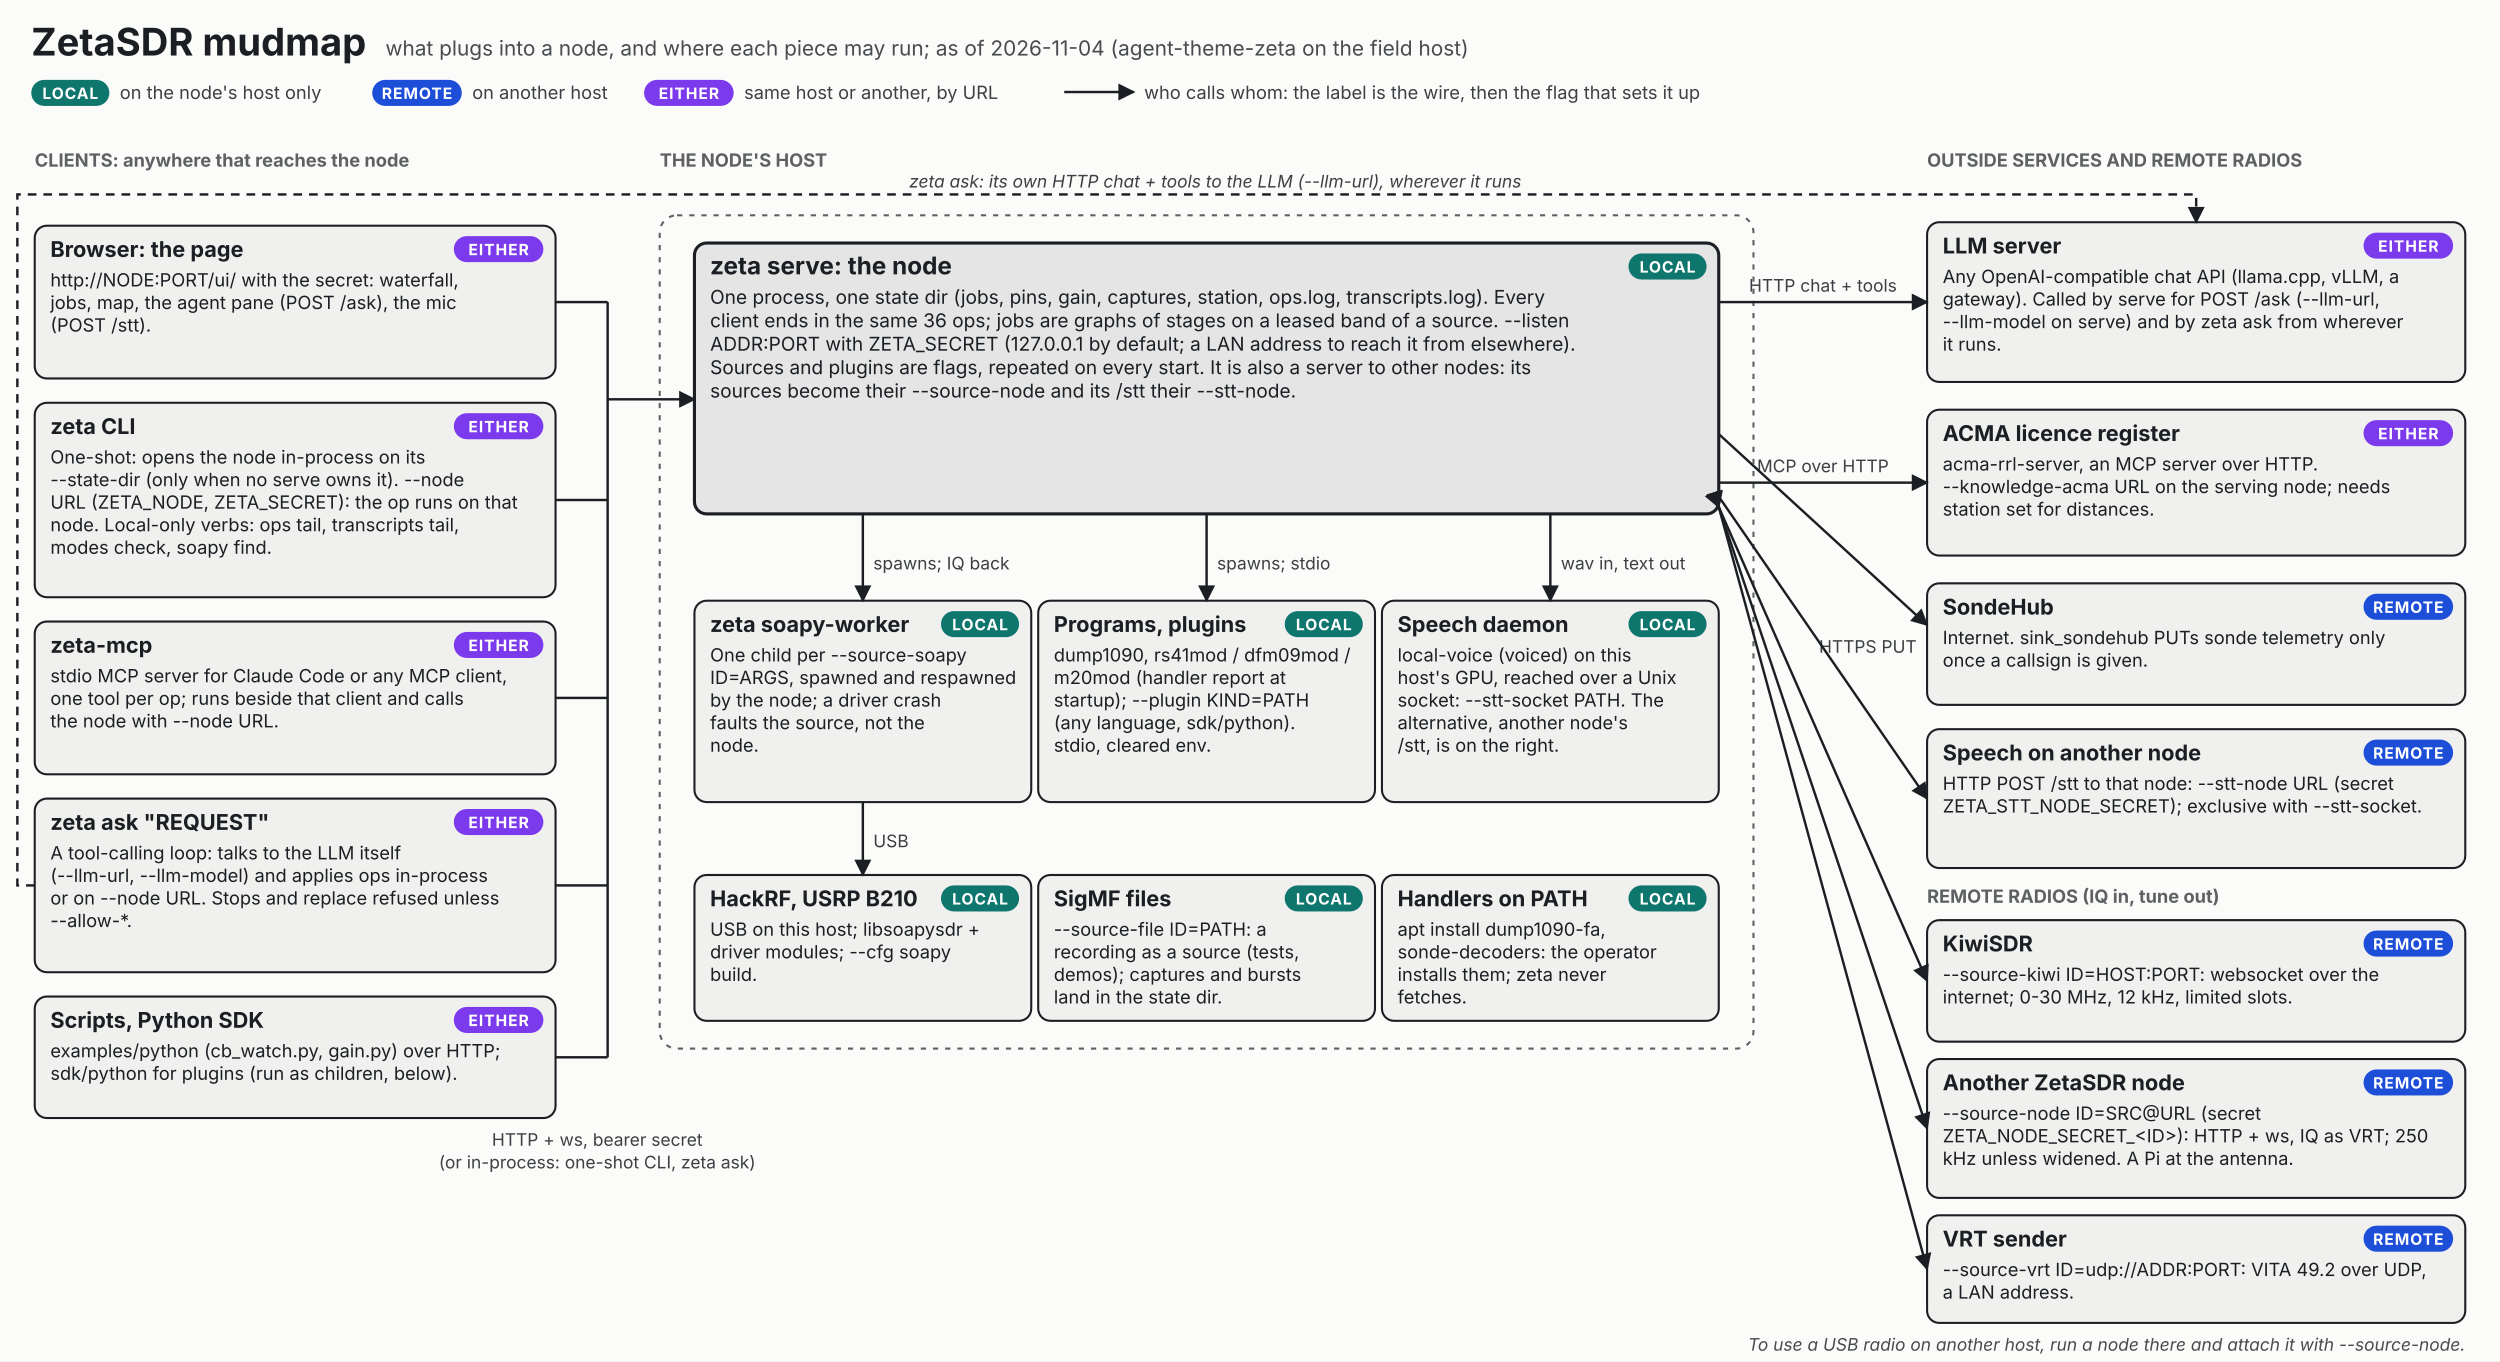
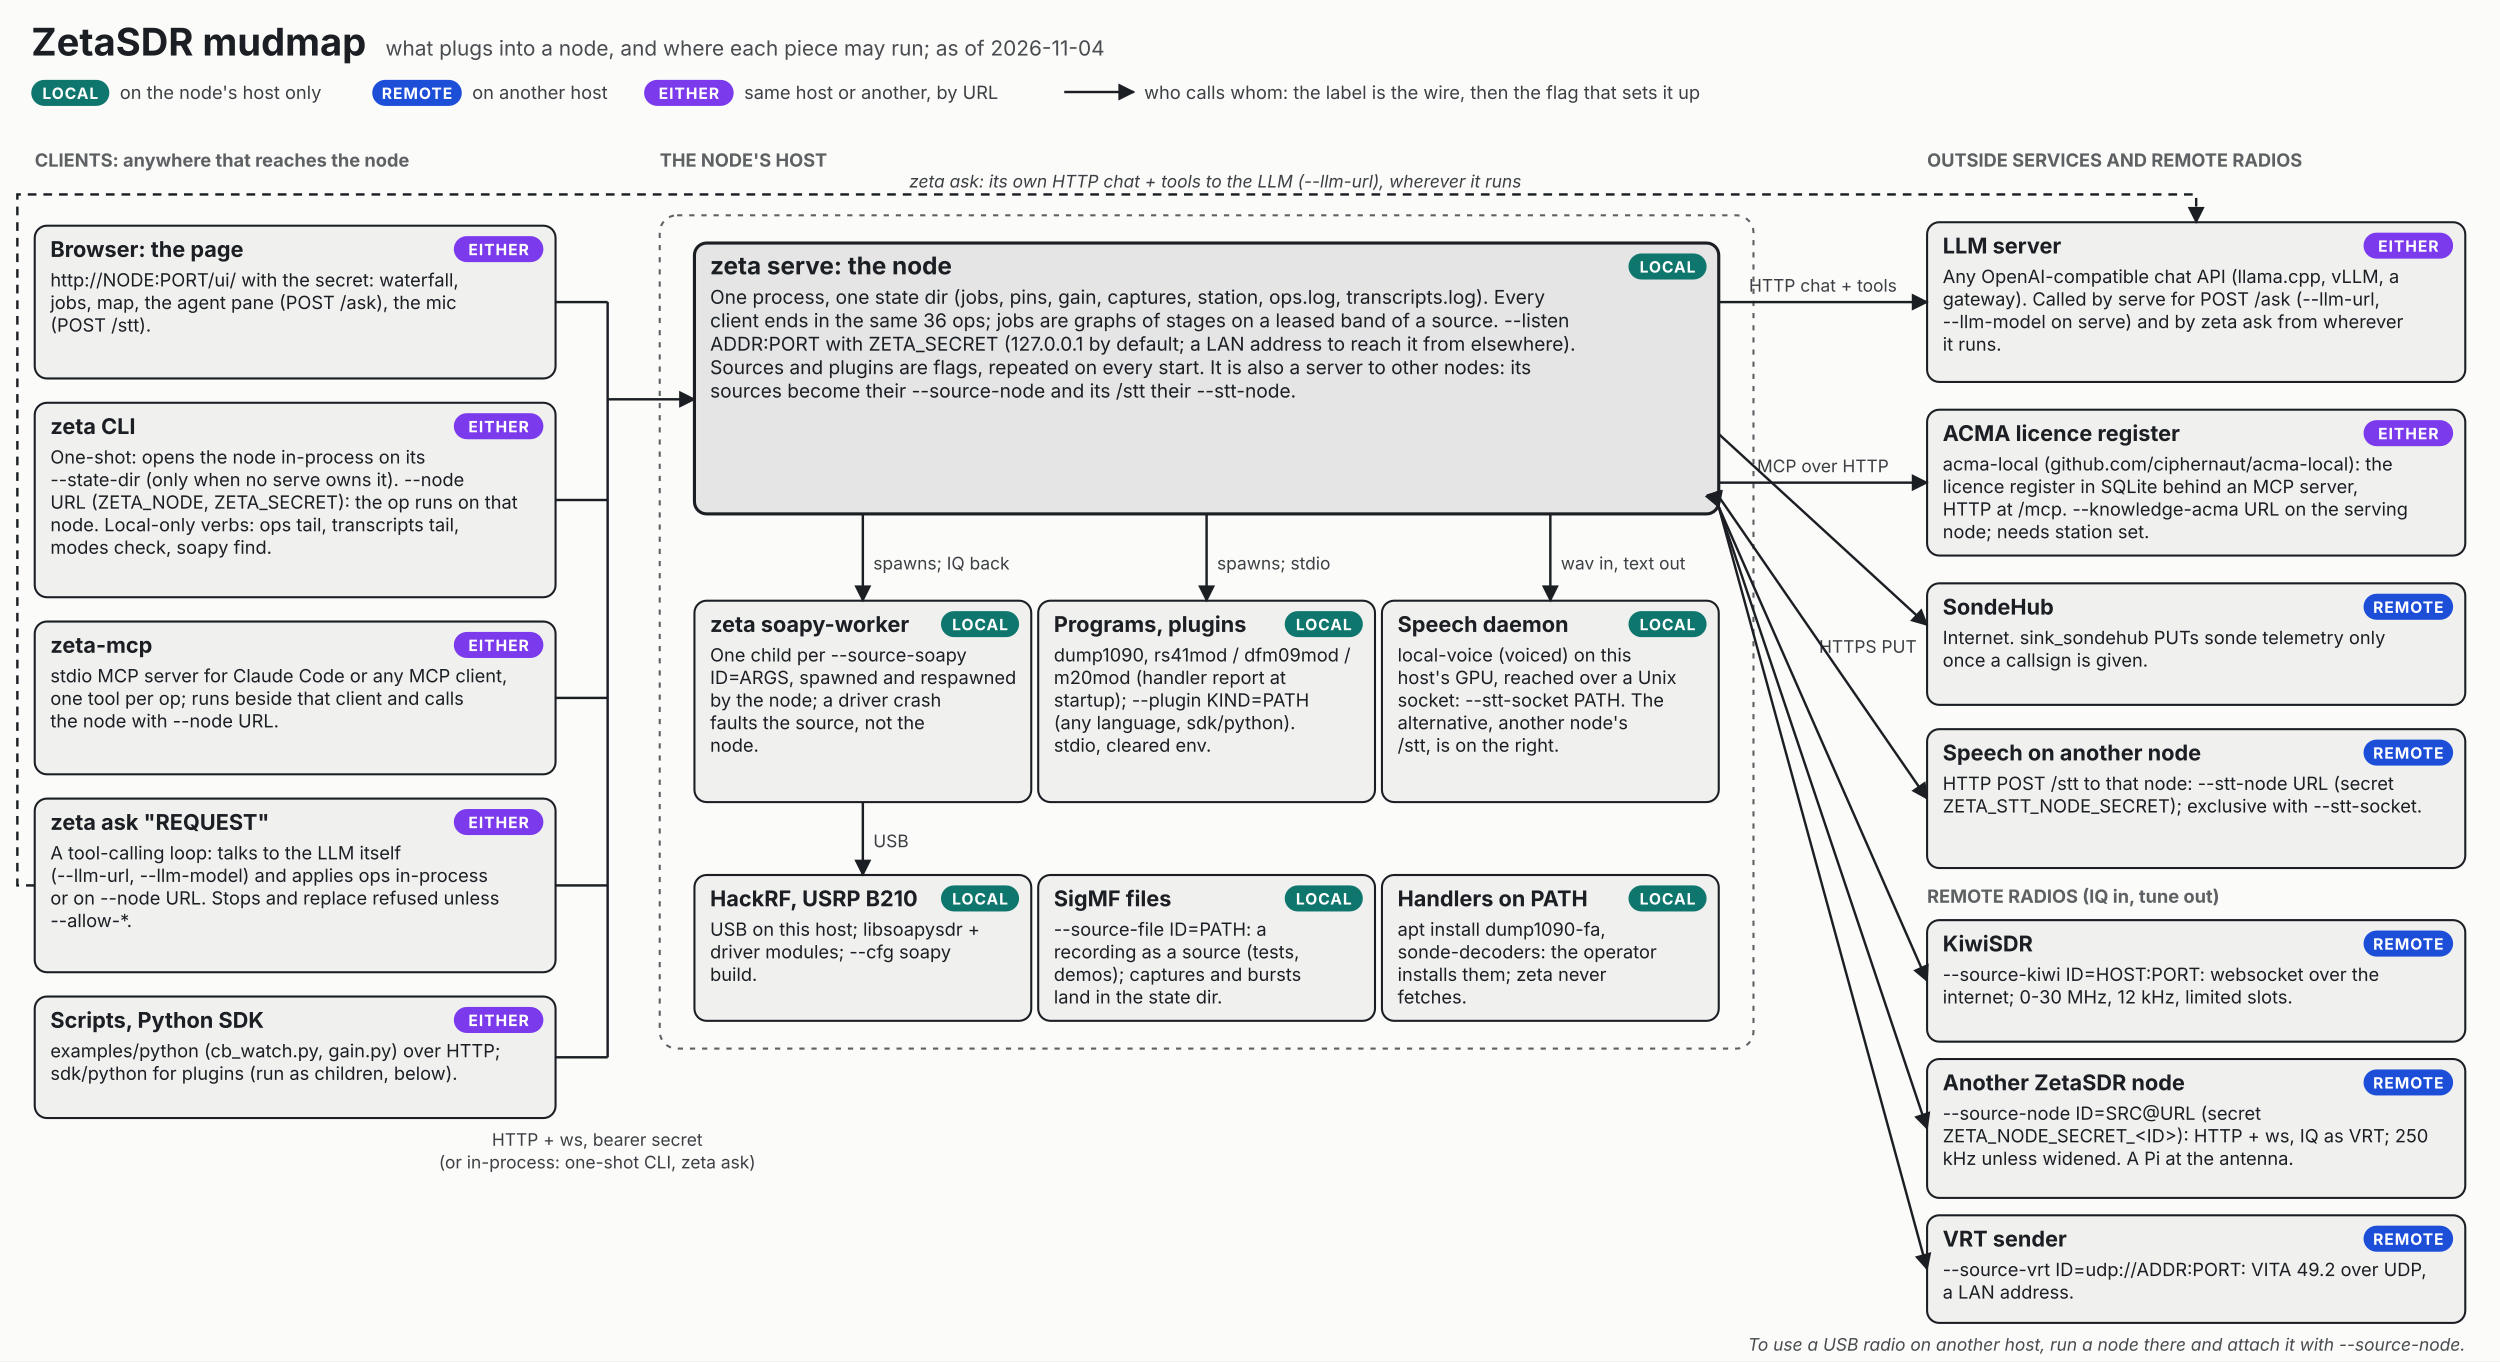
<svg xmlns="http://www.w3.org/2000/svg" viewBox="0 0 1440 784" width="1440" height="784" role="img" aria-label="ZetaSDR mudmap: clients on the left reach one node over HTTP; on the node's host sit the Soapy worker and USB radios, decoder programs, plugins and the speech daemon; to the right the LLM, the ACMA register, SondeHub and the remote radios." font-family="Inter, 'Segoe UI', Helvetica, Arial, sans-serif" fill="currentColor" style="color:#1b1f24">
  <defs>
    <marker id="arrow" viewBox="0 0 10 10" refX="9" refY="5" markerWidth="7" markerHeight="7" orient="auto-start-reverse">
      <path d="M 0 0 L 10 5 L 0 10 z" fill="currentColor" />
    </marker>
    <marker id="arrow-start" viewBox="0 0 10 10" refX="1" refY="5" markerWidth="7" markerHeight="7" orient="auto-start-reverse">
      <path d="M 10 0 L 0 5 L 10 10 z" fill="currentColor" />
    </marker>
  </defs>
  <rect x="0" y="0" width="1440" height="784" fill="#fbfbf9" />
  <text x="18" y="32" font-size="22" text-anchor="start" opacity="1" font-weight="700">ZetaSDR mudmap</text>
-   <text x="222" y="32" font-size="12" text-anchor="start" opacity="0.8">what plugs into a node, and where each piece may run; as of 2026-11-04 (agent-theme-zeta on the field host)</text>
+   <text x="222" y="32" font-size="12" text-anchor="start" opacity="0.8">what plugs into a node, and where each piece may run; as of 2026-11-04</text>
  <rect x="18.0" y="46" width="45.0" height="15" rx="7.5" fill="#0f766e" />
  <text x="40.5" y="57" font-size="9" font-weight="700" letter-spacing="0.06em" text-anchor="middle" fill="#ffffff">LOCAL</text>
  <text x="69.0" y="57" font-size="10.5" text-anchor="start" opacity="0.85">on the node's host only</text>
  <rect x="214.4" y="46" width="51.6" height="15" rx="7.5" fill="#1d4ed8" />
  <text x="240.2" y="57" font-size="9" font-weight="700" letter-spacing="0.06em" text-anchor="middle" fill="#ffffff">REMOTE</text>
  <text x="272.0" y="57" font-size="10.5" text-anchor="start" opacity="0.85">on another host</text>
  <rect x="371.0" y="46" width="51.6" height="15" rx="7.5" fill="#7c3aed" />
  <text x="396.8" y="57" font-size="9" font-weight="700" letter-spacing="0.06em" text-anchor="middle" fill="#ffffff">EITHER</text>
  <text x="428.6" y="57" font-size="10.5" text-anchor="start" opacity="0.85">same host or another, by URL</text>
  <line x1="613.0" y1="53" x2="653.0" y2="53" stroke="currentColor" stroke-width="1.4" marker-end="url(#arrow)" />
  <text x="659.0" y="57" font-size="10.5" text-anchor="start" opacity="0.85">who calls whom: the label is the wire, then the flag that sets it up</text>
  <text x="20" y="96" font-size="10.5" text-anchor="start" opacity="0.7" font-weight="700">CLIENTS: anywhere that reaches the node</text>
  <text x="380" y="96" font-size="10.5" text-anchor="start" opacity="0.7" font-weight="700">THE NODE'S HOST</text>
  <text x="1110" y="96" font-size="10.5" text-anchor="start" opacity="0.7" font-weight="700">OUTSIDE SERVICES AND REMOTE RADIOS</text>
  <rect x="20" y="130" width="300" height="88" rx="7" fill="currentColor" fill-opacity="0.05" stroke="currentColor" stroke-width="1.2" />
  <text x="29" y="148" font-size="12.5" font-weight="700">Browser: the page</text>
  <rect x="261.4" y="136" width="51.6" height="15" rx="7.5" fill="#7c3aed" />
  <text x="287.2" y="147" font-size="9" font-weight="700" letter-spacing="0.06em" text-anchor="middle" fill="#ffffff">EITHER</text>
  <text x="29" y="165" font-size="10.5">
    <tspan x="29" dy="0">http://NODE:PORT/ui/ with the secret: waterfall,</tspan>
    <tspan x="29" dy="13.0">jobs, map, the agent pane (POST /ask), the mic</tspan>
    <tspan x="29" dy="13.0">(POST /stt).</tspan>
  </text>
  <rect x="20" y="232" width="300" height="112" rx="7" fill="currentColor" fill-opacity="0.05" stroke="currentColor" stroke-width="1.2" />
  <text x="29" y="250" font-size="12.5" font-weight="700">zeta CLI</text>
  <rect x="261.4" y="238" width="51.6" height="15" rx="7.5" fill="#7c3aed" />
  <text x="287.2" y="249" font-size="9" font-weight="700" letter-spacing="0.06em" text-anchor="middle" fill="#ffffff">EITHER</text>
  <text x="29" y="267" font-size="10.5">
    <tspan x="29" dy="0">One-shot: opens the node in-process on its</tspan>
    <tspan x="29" dy="13.0">--state-dir (only when no serve owns it). --node</tspan>
    <tspan x="29" dy="13.0">URL (ZETA_NODE, ZETA_SECRET): the op runs on that</tspan>
    <tspan x="29" dy="13.0">node. Local-only verbs: ops tail, transcripts tail,</tspan>
    <tspan x="29" dy="13.0">modes check, soapy find.</tspan>
  </text>
  <rect x="20" y="358" width="300" height="88" rx="7" fill="currentColor" fill-opacity="0.05" stroke="currentColor" stroke-width="1.2" />
  <text x="29" y="376" font-size="12.5" font-weight="700">zeta-mcp</text>
  <rect x="261.4" y="364" width="51.6" height="15" rx="7.5" fill="#7c3aed" />
  <text x="287.2" y="375" font-size="9" font-weight="700" letter-spacing="0.06em" text-anchor="middle" fill="#ffffff">EITHER</text>
  <text x="29" y="393" font-size="10.5">
    <tspan x="29" dy="0">stdio MCP server for Claude Code or any MCP client,</tspan>
    <tspan x="29" dy="13.0">one tool per op; runs beside that client and calls</tspan>
    <tspan x="29" dy="13.0">the node with --node URL.</tspan>
  </text>
  <rect x="20" y="460" width="300" height="100" rx="7" fill="currentColor" fill-opacity="0.05" stroke="currentColor" stroke-width="1.2" />
  <text x="29" y="478" font-size="12.5" font-weight="700">zeta ask "REQUEST"</text>
  <rect x="261.4" y="466" width="51.6" height="15" rx="7.5" fill="#7c3aed" />
  <text x="287.2" y="477" font-size="9" font-weight="700" letter-spacing="0.06em" text-anchor="middle" fill="#ffffff">EITHER</text>
  <text x="29" y="495" font-size="10.5">
    <tspan x="29" dy="0">A tool-calling loop: talks to the LLM itself</tspan>
    <tspan x="29" dy="13.0">(--llm-url, --llm-model) and applies ops in-process</tspan>
    <tspan x="29" dy="13.0">or on --node URL. Stops and replace refused unless</tspan>
    <tspan x="29" dy="13.0">--allow-*.</tspan>
  </text>
  <rect x="20" y="574" width="300" height="70" rx="7" fill="currentColor" fill-opacity="0.05" stroke="currentColor" stroke-width="1.2" />
  <text x="29" y="592" font-size="12.5" font-weight="700">Scripts, Python SDK</text>
  <rect x="261.4" y="580" width="51.6" height="15" rx="7.5" fill="#7c3aed" />
  <text x="287.2" y="591" font-size="9" font-weight="700" letter-spacing="0.06em" text-anchor="middle" fill="#ffffff">EITHER</text>
  <text x="29" y="609" font-size="10.5">
    <tspan x="29" dy="0">examples/python (cb_watch.py, gain.py) over HTTP;</tspan>
    <tspan x="29" dy="13.0">sdk/python for plugins (run as children, below).</tspan>
  </text>
  <path d="M 350 174 L 350 609" fill="none" stroke="currentColor" stroke-width="1.4" />
  <path d="M 320 174.0 L 350 174.0" fill="none" stroke="currentColor" stroke-width="1.4" />
  <path d="M 320 288.0 L 350 288.0" fill="none" stroke="currentColor" stroke-width="1.4" />
  <path d="M 320 402.0 L 350 402.0" fill="none" stroke="currentColor" stroke-width="1.4" />
  <path d="M 320 510.0 L 350 510.0" fill="none" stroke="currentColor" stroke-width="1.4" />
  <path d="M 320 609.0 L 350 609.0" fill="none" stroke="currentColor" stroke-width="1.4" />
  <path d="M 350 230 L 400 230" fill="none" stroke="currentColor" stroke-width="1.4" marker-end="url(#arrow)" />
  <text x="344" y="660" font-size="10" opacity="0.85" text-anchor="middle">HTTP + ws, bearer secret</text>
  <text x="344" y="673" font-size="10" opacity="0.85" text-anchor="middle">(or in-process: one-shot CLI, zeta ask)</text>
  <rect x="380" y="124" width="630" height="480" rx="10" fill="none" stroke="currentColor" stroke-width="1.2" stroke-dasharray="3 4" opacity="0.7" />
  <rect x="400" y="140" width="590" height="156" rx="7" fill="currentColor" fill-opacity="0.1" stroke="currentColor" stroke-width="1.8" />
  <text x="409" y="158" font-size="14" font-weight="700">zeta serve: the node</text>
  <rect x="938.0" y="146" width="45.0" height="15" rx="7.5" fill="#0f766e" />
  <text x="960.5" y="157" font-size="9" font-weight="700" letter-spacing="0.06em" text-anchor="middle" fill="#ffffff">LOCAL</text>
  <text x="409" y="175" font-size="11">
    <tspan x="409" dy="0">One process, one state dir (jobs, pins, gain, captures, station, ops.log, transcripts.log). Every</tspan>
    <tspan x="409" dy="13.5">client ends in the same 36 ops; jobs are graphs of stages on a leased band of a source. --listen</tspan>
    <tspan x="409" dy="13.5">ADDR:PORT with ZETA_SECRET (127.0.0.1 by default; a LAN address to reach it from elsewhere).</tspan>
    <tspan x="409" dy="13.5">Sources and plugins are flags, repeated on every start. It is also a server to other nodes: its</tspan>
    <tspan x="409" dy="13.5">sources become their --source-node and its /stt their --stt-node.</tspan>
  </text>
  <rect x="400" y="346" width="194" height="116" rx="7" fill="currentColor" fill-opacity="0.05" stroke="currentColor" stroke-width="1.2" />
  <text x="409" y="364" font-size="12.5" font-weight="700">zeta soapy-worker</text>
  <rect x="542.0" y="352" width="45.0" height="15" rx="7.5" fill="#0f766e" />
  <text x="564.5" y="363" font-size="9" font-weight="700" letter-spacing="0.06em" text-anchor="middle" fill="#ffffff">LOCAL</text>
  <text x="409" y="381" font-size="10.5">
    <tspan x="409" dy="0">One child per --source-soapy</tspan>
    <tspan x="409" dy="13.0">ID=ARGS, spawned and respawned</tspan>
    <tspan x="409" dy="13.0">by the node; a driver crash</tspan>
    <tspan x="409" dy="13.0">faults the source, not the</tspan>
    <tspan x="409" dy="13.0">node.</tspan>
  </text>
  <rect x="598" y="346" width="194" height="116" rx="7" fill="currentColor" fill-opacity="0.05" stroke="currentColor" stroke-width="1.2" />
  <text x="607" y="364" font-size="12.5" font-weight="700">Programs, plugins</text>
  <rect x="740.0" y="352" width="45.0" height="15" rx="7.5" fill="#0f766e" />
  <text x="762.5" y="363" font-size="9" font-weight="700" letter-spacing="0.06em" text-anchor="middle" fill="#ffffff">LOCAL</text>
  <text x="607" y="381" font-size="10.5">
    <tspan x="607" dy="0">dump1090, rs41mod / dfm09mod /</tspan>
    <tspan x="607" dy="13.0">m20mod (handler report at</tspan>
    <tspan x="607" dy="13.0">startup); --plugin KIND=PATH</tspan>
    <tspan x="607" dy="13.0">(any language, sdk/python).</tspan>
    <tspan x="607" dy="13.0">stdio, cleared env.</tspan>
  </text>
  <rect x="796" y="346" width="194" height="116" rx="7" fill="currentColor" fill-opacity="0.05" stroke="currentColor" stroke-width="1.2" />
  <text x="805" y="364" font-size="12.5" font-weight="700">Speech daemon</text>
  <rect x="938.0" y="352" width="45.0" height="15" rx="7.5" fill="#0f766e" />
  <text x="960.5" y="363" font-size="9" font-weight="700" letter-spacing="0.06em" text-anchor="middle" fill="#ffffff">LOCAL</text>
  <text x="805" y="381" font-size="10.5">
    <tspan x="805" dy="0">local-voice (voiced) on this</tspan>
    <tspan x="805" dy="13.0">host's GPU, reached over a Unix</tspan>
    <tspan x="805" dy="13.0">socket: --stt-socket PATH. The</tspan>
    <tspan x="805" dy="13.0">alternative, another node's</tspan>
    <tspan x="805" dy="13.0">/stt, is on the right.</tspan>
  </text>
  <path d="M 497.0 296 L 497.0 346" fill="none" stroke="currentColor" stroke-width="1.4" marker-end="url(#arrow)" />
  <text x="503.0" y="328" font-size="10" text-anchor="start" opacity="0.85">spawns; IQ back</text>
  <path d="M 695.0 296 L 695.0 346" fill="none" stroke="currentColor" stroke-width="1.4" marker-end="url(#arrow)" />
  <text x="701.0" y="328" font-size="10" text-anchor="start" opacity="0.85">spawns; stdio</text>
  <path d="M 893.0 296 L 893.0 346" fill="none" stroke="currentColor" stroke-width="1.4" marker-end="url(#arrow)" />
  <text x="899.0" y="328" font-size="10" text-anchor="start" opacity="0.85">wav in, text out</text>
  <rect x="400" y="504" width="194" height="84" rx="7" fill="currentColor" fill-opacity="0.05" stroke="currentColor" stroke-width="1.2" />
  <text x="409" y="522" font-size="12.5" font-weight="700">HackRF, USRP B210</text>
  <rect x="542.0" y="510" width="45.0" height="15" rx="7.5" fill="#0f766e" />
  <text x="564.5" y="521" font-size="9" font-weight="700" letter-spacing="0.06em" text-anchor="middle" fill="#ffffff">LOCAL</text>
  <text x="409" y="539" font-size="10.5">
    <tspan x="409" dy="0">USB on this host; libsoapysdr +</tspan>
    <tspan x="409" dy="13.0">driver modules; --cfg soapy</tspan>
    <tspan x="409" dy="13.0">build.</tspan>
  </text>
  <path d="M 497.0 462 L 497.0 504" fill="none" stroke="currentColor" stroke-width="1.4" marker-end="url(#arrow)" />
  <text x="503.0" y="488" font-size="10" text-anchor="start" opacity="0.85">USB</text>
  <rect x="598" y="504" width="194" height="84" rx="7" fill="currentColor" fill-opacity="0.05" stroke="currentColor" stroke-width="1.2" />
  <text x="607" y="522" font-size="12.5" font-weight="700">SigMF files</text>
  <rect x="740.0" y="510" width="45.0" height="15" rx="7.5" fill="#0f766e" />
  <text x="762.5" y="521" font-size="9" font-weight="700" letter-spacing="0.06em" text-anchor="middle" fill="#ffffff">LOCAL</text>
  <text x="607" y="539" font-size="10.5">
    <tspan x="607" dy="0">--source-file ID=PATH: a</tspan>
    <tspan x="607" dy="13.0">recording as a source (tests,</tspan>
    <tspan x="607" dy="13.0">demos); captures and bursts</tspan>
    <tspan x="607" dy="13.0">land in the state dir.</tspan>
  </text>
  <rect x="796" y="504" width="194" height="84" rx="7" fill="currentColor" fill-opacity="0.05" stroke="currentColor" stroke-width="1.2" />
  <text x="805" y="522" font-size="12.5" font-weight="700">Handlers on PATH</text>
  <rect x="938.0" y="510" width="45.0" height="15" rx="7.5" fill="#0f766e" />
  <text x="960.5" y="521" font-size="9" font-weight="700" letter-spacing="0.06em" text-anchor="middle" fill="#ffffff">LOCAL</text>
  <text x="805" y="539" font-size="10.5">
    <tspan x="805" dy="0">apt install dump1090-fa,</tspan>
    <tspan x="805" dy="13.0">sonde-decoders: the operator</tspan>
    <tspan x="805" dy="13.0">installs them; zeta never</tspan>
    <tspan x="805" dy="13.0">fetches.</tspan>
  </text>
  <rect x="1110" y="128" width="310" height="92" rx="7" fill="currentColor" fill-opacity="0.05" stroke="currentColor" stroke-width="1.2" />
  <text x="1119" y="146" font-size="12.5" font-weight="700">LLM server</text>
  <rect x="1361.4" y="134" width="51.6" height="15" rx="7.5" fill="#7c3aed" />
  <text x="1387.2" y="145" font-size="9" font-weight="700" letter-spacing="0.06em" text-anchor="middle" fill="#ffffff">EITHER</text>
  <text x="1119" y="163" font-size="10.5">
    <tspan x="1119" dy="0">Any OpenAI-compatible chat API (llama.cpp, vLLM, a</tspan>
    <tspan x="1119" dy="13.0">gateway). Called by serve for POST /ask (--llm-url,</tspan>
    <tspan x="1119" dy="13.0">--llm-model on serve) and by zeta ask from wherever</tspan>
    <tspan x="1119" dy="13.0">it runs.</tspan>
  </text>
  <rect x="1110" y="236" width="310" height="84" rx="7" fill="currentColor" fill-opacity="0.05" stroke="currentColor" stroke-width="1.2" />
  <text x="1119" y="254" font-size="12.5" font-weight="700">ACMA licence register</text>
  <rect x="1361.4" y="242" width="51.6" height="15" rx="7.5" fill="#7c3aed" />
  <text x="1387.2" y="253" font-size="9" font-weight="700" letter-spacing="0.06em" text-anchor="middle" fill="#ffffff">EITHER</text>
  <text x="1119" y="271" font-size="10.5">
-     <tspan x="1119" dy="0">acma-rrl-server, an MCP server over HTTP.</tspan>
-     <tspan x="1119" dy="13.0">--knowledge-acma URL on the serving node; needs</tspan>
-     <tspan x="1119" dy="13.0">station set for distances.</tspan>
+     <tspan x="1119" dy="0">acma-local (github.com/ciphernaut/acma-local): the</tspan>
+     <tspan x="1119" dy="13.0">licence register in SQLite behind an MCP server,</tspan>
+     <tspan x="1119" dy="13.0">HTTP at /mcp. --knowledge-acma URL on the serving</tspan>
+     <tspan x="1119" dy="13.0">node; needs station set.</tspan>
  </text>
  <rect x="1110" y="336" width="310" height="70" rx="7" fill="currentColor" fill-opacity="0.05" stroke="currentColor" stroke-width="1.2" />
  <text x="1119" y="354" font-size="12.5" font-weight="700">SondeHub</text>
  <rect x="1361.4" y="342" width="51.6" height="15" rx="7.5" fill="#1d4ed8" />
  <text x="1387.2" y="353" font-size="9" font-weight="700" letter-spacing="0.06em" text-anchor="middle" fill="#ffffff">REMOTE</text>
  <text x="1119" y="371" font-size="10.5">
    <tspan x="1119" dy="0">Internet. sink_sondehub PUTs sonde telemetry only</tspan>
    <tspan x="1119" dy="13.0">once a callsign is given.</tspan>
  </text>
  <path d="M 990 174 L 1110 174" fill="none" stroke="currentColor" stroke-width="1.4" marker-end="url(#arrow)" />
  <text x="1050.0" y="168" font-size="10" text-anchor="middle" opacity="0.85">HTTP chat + tools</text>
  <path d="M 990 278 L 1110 278" fill="none" stroke="currentColor" stroke-width="1.4" marker-end="url(#arrow)" />
  <text x="1050.0" y="272" font-size="10" text-anchor="middle" opacity="0.85">MCP over HTTP</text>
  <path d="M 990 250 L 1110 360" fill="none" stroke="currentColor" stroke-width="1.4" marker-end="url(#arrow)" />
  <text x="1104" y="376" font-size="10" text-anchor="end" opacity="0.85">HTTPS PUT</text>
  <path d="M 20 510 L 10 510 L 10 112 L 1265.0 112 L 1265.0 128" fill="none" stroke="currentColor" stroke-width="1.4" stroke-dasharray="5 4" marker-end="url(#arrow)" />
  <text x="700" y="108" font-size="10" text-anchor="middle" opacity="0.85" font-style="italic">zeta ask: its own HTTP chat + tools to the LLM (--llm-url), wherever it runs</text>
  <rect x="1110" y="420" width="310" height="80" rx="7" fill="currentColor" fill-opacity="0.05" stroke="currentColor" stroke-width="1.2" />
  <text x="1119" y="438" font-size="12.5" font-weight="700">Speech on another node</text>
  <rect x="1361.4" y="426" width="51.6" height="15" rx="7.5" fill="#1d4ed8" />
  <text x="1387.2" y="437" font-size="9" font-weight="700" letter-spacing="0.06em" text-anchor="middle" fill="#ffffff">REMOTE</text>
  <text x="1119" y="455" font-size="10.5">
    <tspan x="1119" dy="0">HTTP POST /stt to that node: --stt-node URL (secret</tspan>
    <tspan x="1119" dy="13.0">ZETA_STT_NODE_SECRET); exclusive with --stt-socket.</tspan>
  </text>
  <path d="M 990 286 L 1110 460" fill="none" stroke="currentColor" stroke-width="1.4" marker-end="url(#arrow)" />
  <text x="1110" y="520" font-size="10.5" text-anchor="start" opacity="0.7" font-weight="700">REMOTE RADIOS (IQ in, tune out)</text>
  <rect x="1110" y="530" width="310" height="70" rx="7" fill="currentColor" fill-opacity="0.05" stroke="currentColor" stroke-width="1.2" />
  <text x="1119" y="548" font-size="12.5" font-weight="700">KiwiSDR</text>
  <rect x="1361.4" y="536" width="51.6" height="15" rx="7.5" fill="#1d4ed8" />
  <text x="1387.2" y="547" font-size="9" font-weight="700" letter-spacing="0.06em" text-anchor="middle" fill="#ffffff">REMOTE</text>
  <text x="1119" y="565" font-size="10.5">
    <tspan x="1119" dy="0">--source-kiwi ID=HOST:PORT: websocket over the</tspan>
    <tspan x="1119" dy="13.0">internet; 0-30 MHz, 12 kHz, limited slots.</tspan>
  </text>
  <path d="M 990 292 L 1110 565.0" fill="none" stroke="currentColor" stroke-width="1.4" marker-end="url(#arrow)" marker-start="url(#arrow-start)" />
  <rect x="1110" y="610" width="310" height="80" rx="7" fill="currentColor" fill-opacity="0.05" stroke="currentColor" stroke-width="1.2" />
  <text x="1119" y="628" font-size="12.5" font-weight="700">Another ZetaSDR node</text>
  <rect x="1361.4" y="616" width="51.6" height="15" rx="7.5" fill="#1d4ed8" />
  <text x="1387.2" y="627" font-size="9" font-weight="700" letter-spacing="0.06em" text-anchor="middle" fill="#ffffff">REMOTE</text>
  <text x="1119" y="645" font-size="10.5">
    <tspan x="1119" dy="0">--source-node ID=SRC@URL (secret</tspan>
    <tspan x="1119" dy="13.0">ZETA_NODE_SECRET_&lt;ID&gt;): HTTP + ws, IQ as VRT; 250</tspan>
    <tspan x="1119" dy="13.0">kHz unless widened. A Pi at the antenna.</tspan>
  </text>
  <path d="M 990 292 L 1110 650.0" fill="none" stroke="currentColor" stroke-width="1.4" marker-end="url(#arrow)" marker-start="url(#arrow-start)" />
  <rect x="1110" y="700" width="310" height="62" rx="7" fill="currentColor" fill-opacity="0.05" stroke="currentColor" stroke-width="1.2" />
  <text x="1119" y="718" font-size="12.5" font-weight="700">VRT sender</text>
  <rect x="1361.4" y="706" width="51.6" height="15" rx="7.5" fill="#1d4ed8" />
  <text x="1387.2" y="717" font-size="9" font-weight="700" letter-spacing="0.06em" text-anchor="middle" fill="#ffffff">REMOTE</text>
  <text x="1119" y="735" font-size="10.5">
    <tspan x="1119" dy="0">--source-vrt ID=udp://ADDR:PORT: VITA 49.2 over UDP,</tspan>
    <tspan x="1119" dy="13.0">a LAN address.</tspan>
  </text>
  <path d="M 990 292 L 1110 731.0" fill="none" stroke="currentColor" stroke-width="1.4" marker-end="url(#arrow)" marker-start="url(#arrow-start)" />
  <text x="1420" y="778" font-size="10" text-anchor="end" opacity="0.8" font-style="italic">To use a USB radio on another host, run a node there and attach it with --source-node.</text>
</svg>
